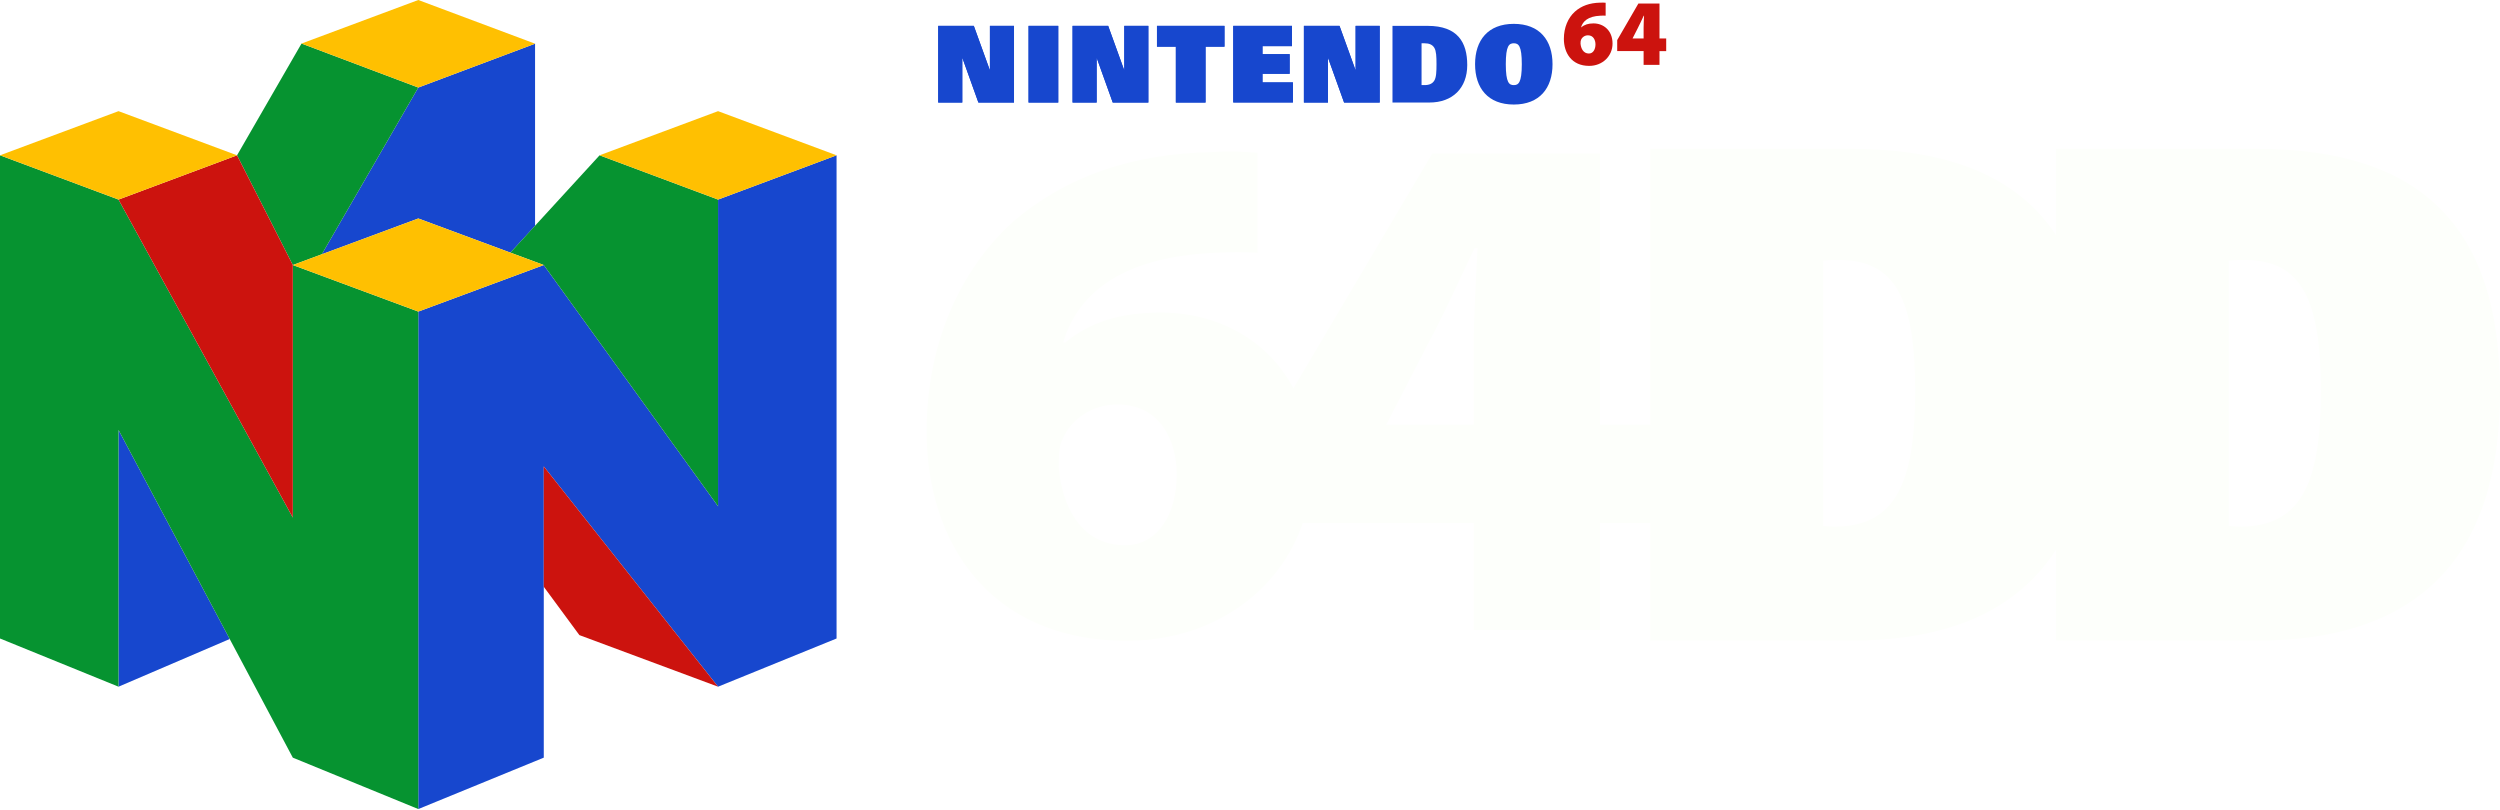
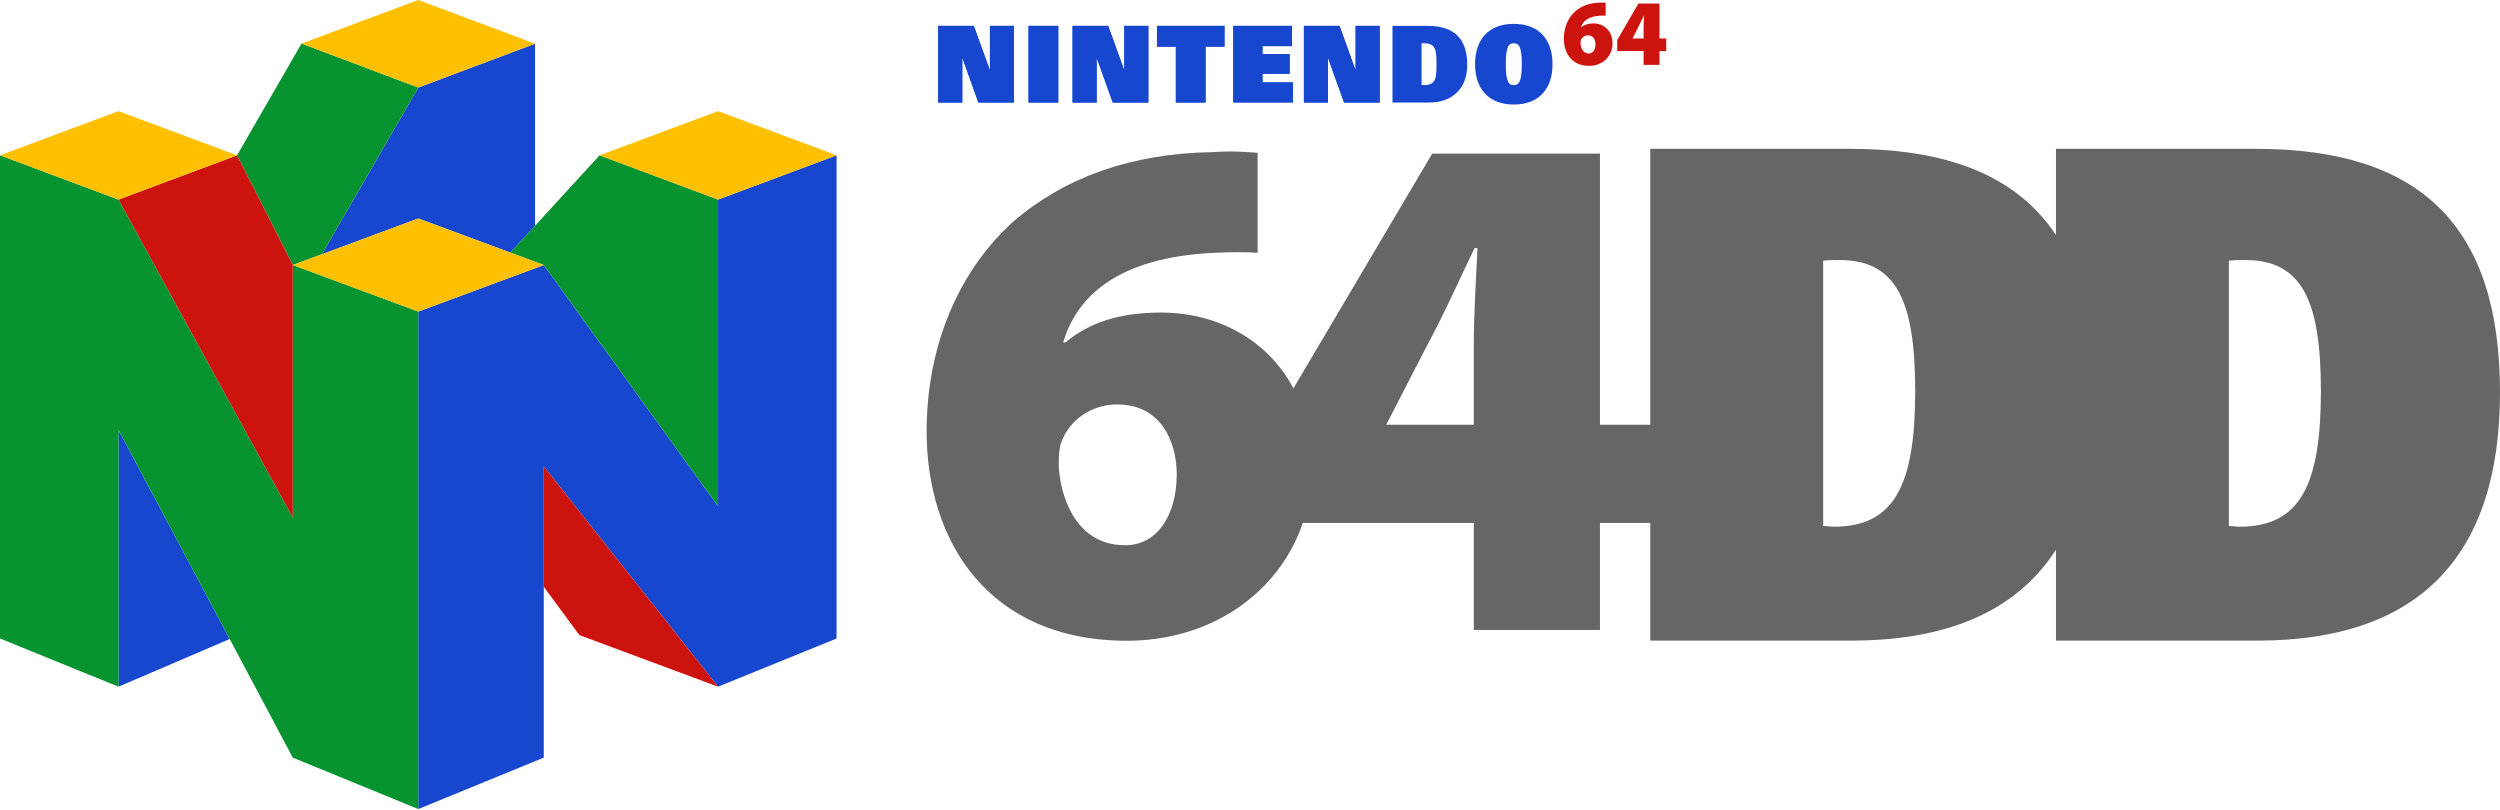
- <svg xmlns="http://www.w3.org/2000/svg" height="183.471" width="566.929">
-   <g stroke-width=".306">
-     <path d="m115.743 57.29 5.593-6.077V9.907l-26.48 9.944-21.881 37.815 21.882-8.12zM162.834 45.258l26.875-10.038v109.572l-26.875 10.93-39.521-49.948v66.038l-28.456 11.659V70.657l28.456-10.554 39.52 54.705zM26.876 155.722l25.216-10.813L26.876 97.5z" fill="#1747ce" />
-     <path d="m72.975 57.666 21.882-37.815-26.48-9.977L53.752 35.22 66.4 60.1zM162.834 45.258v69.55l-39.521-54.705-7.57-2.813 20.224-22.07z" fill="#069330" />
-     <path d="M94.857 70.657 66.4 60.101v57.272L26.876 45.258 0 35.22v109.572l26.876 10.93V97.5L66.4 171.812l28.457 11.659z" fill="#069330" />
-     <path d="M66.4 117.373 26.876 45.258 53.752 35.22 66.4 60.1zM123.313 105.774v27.288l8.074 10.96 31.447 11.7z" fill="#cc130e" />
-     <g fill="#ffc001">
-       <path d="M94.857 70.657 66.4 60.101l28.457-10.556 28.456 10.556zM162.834 25.206l26.875 10.014-26.875 10.038-26.876-10.038zM26.876 25.206 53.752 35.22 26.876 45.258 0 35.22zM94.857 0l-26.48 9.874 26.48 9.977 26.48-9.944z" />
+ <svg xmlns="http://www.w3.org/2000/svg" height="183.471" width="566.929" version="1.1" id="svg167380">
+   <defs id="defs167384" />
+   <g stroke-width=".306" id="g167360">
+     <path d="m115.743 57.29 5.593-6.077V9.907l-26.48 9.944-21.881 37.815 21.882-8.12zM162.834 45.258l26.875-10.038v109.572l-26.875 10.93-39.521-49.948v66.038l-28.456 11.659V70.657l28.456-10.554 39.52 54.705zM26.876 155.722l25.216-10.813L26.876 97.5z" fill="#1747ce" id="path167348" />
+     <path d="m72.975 57.666 21.882-37.815-26.48-9.977L53.752 35.22 66.4 60.1zM162.834 45.258v69.55l-39.521-54.705-7.57-2.813 20.224-22.07z" fill="#069330" id="path167350" />
+     <path d="M94.857 70.657 66.4 60.101v57.272L26.876 45.258 0 35.22v109.572l26.876 10.93V97.5L66.4 171.812l28.457 11.659z" fill="#069330" id="path167352" />
+     <path d="M66.4 117.373 26.876 45.258 53.752 35.22 66.4 60.1zM123.313 105.774v27.288l8.074 10.96 31.447 11.7z" fill="#cc130e" id="path167354" />
+     <g fill="#ffc001" id="g167358">
+       <path d="M94.857 70.657 66.4 60.101l28.457-10.556 28.456 10.556zM162.834 25.206l26.875 10.014-26.875 10.038-26.876-10.038zM26.876 25.206 53.752 35.22 26.876 45.258 0 35.22zM94.857 0l-26.48 9.874 26.48 9.977 26.48-9.944z" id="path167356" />
    </g>
  </g>
-   <g stroke-width="5.379">
-     <g fill="#1747ce">
-       <path d="M221.872 23.248h8.076V5.866h-5.464v9.967h-.047l-3.603-9.967h-8.075v17.382h5.46V13.214h.05zM252.338 23.248h8.076V5.866h-5.46v9.967h-.05l-3.603-9.967h-8.074v17.382h5.463V13.214h.047zM304.8 23.248h8.077V5.866h-5.463v9.967h-.048l-3.603-9.967h-8.076v17.382h5.462V13.214h.048zM233.247 5.866h6.736v17.382h-6.736zM266.648 10.587h-4.28V5.866h15.31v4.721h-4.296v12.66h-6.734zM286.296 18.683h6.905v4.559h-13.535V5.861h13.321v4.598h-6.691v1.817h6.16v4.457h-6.16zM315.776 5.866h7.98c6.806 0 8.972 3.731 8.972 8.883 0 5.249-3.342 8.5-8.57 8.5h-8.382zm6.593 13.432h.657c1.083 0 1.81-.321 2.233-1.02.448-.722.498-2.039.498-3.722 0-1.685-.051-2.999-.498-3.722-.424-.7-1.15-1.021-2.233-1.021h-.657zM343.287 5.41c5.864 0 8.781 3.73 8.781 9.146 0 5.418-2.918 9.15-8.781 9.15-5.864 0-8.782-3.732-8.782-9.15 0-5.416 2.916-9.146 8.782-9.146zm0 13.89c1.034 0 1.814-.492 1.814-4.744 0-4.156-.733-4.743-1.814-4.743-1.082 0-1.814.587-1.814 4.743 0 4.252.778 4.744 1.814 4.744z" />
-       <path d="M212.759 23.248h5.46V13.214h.05l3.603 10.034h8.076V5.866h-5.464v9.967h-.047l-3.603-9.967h-8.075zM243.227 23.248h5.463V13.214h.047l3.601 10.034h8.076V5.866h-5.46v9.967h-.05l-3.603-9.967h-8.074zM295.687 23.248h5.462V13.214h.048l3.603 10.034h8.077V5.866h-5.463v9.967h-.048l-3.603-9.967h-8.076zM233.247 5.866h6.736v17.382h-6.736zM277.677 10.587h-4.295v12.66h-6.734v-12.66h-4.28V5.866h15.31zM286.296 18.683h6.905v4.559h-13.535V5.861h13.321v4.598h-6.691v1.817h6.16v4.457h-6.16z" />
+   <g stroke-width="5.379" id="g167370">
+     <g fill="#1747ce" id="g167366">
+       <path d="M221.872 23.248h8.076V5.866h-5.464v9.967h-.047l-3.603-9.967h-8.075v17.382h5.46V13.214h.05zM252.338 23.248h8.076V5.866h-5.46v9.967h-.05l-3.603-9.967h-8.074v17.382h5.463V13.214h.047zM304.8 23.248h8.077V5.866h-5.463v9.967h-.048l-3.603-9.967h-8.076v17.382h5.462V13.214h.048zM233.247 5.866h6.736v17.382h-6.736zM266.648 10.587h-4.28V5.866h15.31v4.721h-4.296v12.66h-6.734zM286.296 18.683h6.905v4.559h-13.535V5.861h13.321v4.598h-6.691v1.817h6.16v4.457h-6.16zM315.776 5.866h7.98c6.806 0 8.972 3.731 8.972 8.883 0 5.249-3.342 8.5-8.57 8.5h-8.382zm6.593 13.432h.657c1.083 0 1.81-.321 2.233-1.02.448-.722.498-2.039.498-3.722 0-1.685-.051-2.999-.498-3.722-.424-.7-1.15-1.021-2.233-1.021h-.657zM343.287 5.41c5.864 0 8.781 3.73 8.781 9.146 0 5.418-2.918 9.15-8.781 9.15-5.864 0-8.782-3.732-8.782-9.15 0-5.416 2.916-9.146 8.782-9.146zm0 13.89c1.034 0 1.814-.492 1.814-4.744 0-4.156-.733-4.743-1.814-4.743-1.082 0-1.814.587-1.814 4.743 0 4.252.778 4.744 1.814 4.744z" id="path167362" />
+       <path d="M212.759 23.248h5.46V13.214h.05l3.603 10.034h8.076V5.866h-5.464v9.967h-.047l-3.603-9.967h-8.075zM243.227 23.248h5.463V13.214h.047l3.601 10.034h8.076V5.866h-5.46v9.967h-.05l-3.603-9.967h-8.074zM295.687 23.248h5.462V13.214h.048l3.603 10.034h8.077V5.866h-5.463v9.967h-.048l-3.603-9.967h-8.076zM233.247 5.866h6.736v17.382h-6.736zM277.677 10.587h-4.295v12.66h-6.734v-12.66h-4.28V5.866h15.31zM286.296 18.683h6.905v4.559h-13.535V5.861h13.321v4.598h-6.691v1.817h6.16v4.457h-6.16z" id="path167364" />
    </g>
-     <path d="M364.115 3.554c-.358-.03-.706-.016-1.193.005-2.841.128-3.99 1.3-4.38 2.626h.069c.708-.6 1.582-.879 2.754-.879 2.253 0 4.312 1.588 4.312 4.566 0 2.85-2.262 5.069-5.297 5.069-3.998 0-5.738-2.958-5.738-6.13 0-2.577.944-4.759 2.493-6.166 1.474-1.323 3.375-1.991 5.702-2.043.616-.034.982 0 1.278.026zm-3.785 8.584c.921 0 1.48-.912 1.48-2.076-.008-.983-.473-2.054-1.708-2.054-.755 0-1.343.463-1.565 1.023-.087.171-.119.416-.119.83.08 1.11.632 2.277 1.888 2.277zM372.722 14.706v-3.119h-5.986V9.095l4.806-8.297h4.783V8.73h1.522v2.858h-1.522v3.12zm0-5.977V6.34c0-.883.055-1.8.101-2.768h-.078c-.445.939-.832 1.832-1.338 2.802l-1.176 2.315-.013.042z" fill="#cc130e" />
+     <path d="M364.115 3.554c-.358-.03-.706-.016-1.193.005-2.841.128-3.99 1.3-4.38 2.626h.069c.708-.6 1.582-.879 2.754-.879 2.253 0 4.312 1.588 4.312 4.566 0 2.85-2.262 5.069-5.297 5.069-3.998 0-5.738-2.958-5.738-6.13 0-2.577.944-4.759 2.493-6.166 1.474-1.323 3.375-1.991 5.702-2.043.616-.034.982 0 1.278.026zm-3.785 8.584c.921 0 1.48-.912 1.48-2.076-.008-.983-.473-2.054-1.708-2.054-.755 0-1.343.463-1.565 1.023-.087.171-.119.416-.119.83.08 1.11.632 2.277 1.888 2.277zM372.722 14.706v-3.119h-5.986V9.095l4.806-8.297h4.783V8.73h1.522v2.858h-1.522v3.12zm0-5.977V6.34c0-.883.055-1.8.101-2.768h-.078c-.445.939-.832 1.832-1.338 2.802l-1.176 2.315-.013.042z" fill="#cc130e" id="path167368" />
  </g>
-   <g fill="#fdfffb" stroke-width="1.002">
-     <path d="M285.193 34.658c-2.356-.165-5.385-.496-10.266-.165-18.344.33-33.323 5.623-45.103 15.712-12.118 10.916-19.691 27.786-19.691 47.633 0 24.644 13.8 47.468 45.44 47.468 24.066 0 41.906-17.201 41.906-39.198 0-22.99-16.325-35.229-34.164-35.229-9.257 0-16.157 2.15-21.71 6.781h-.505c3.029-10.254 12.117-19.35 34.5-20.343 3.871-.165 6.732-.165 9.593 0zm-30.125 88.981c-9.93 0-14.305-8.93-14.978-17.697 0-3.142.168-4.961.841-6.285 1.851-4.465 6.564-7.938 12.454-7.938 9.761 0 13.464 8.27 13.464 15.877 0 9.097-4.376 16.043-11.613 16.043z" />
-     <path d="M362.825 142.85v-24.262h12.117V96.319h-12.117V34.831H324.79l-38.035 64.313v19.444h47.46v24.263zm-48.47-46.53.17-.333 9.255-17.948c4.04-7.478 7.069-14.458 10.603-21.77h.673c-.336 7.644-.841 14.624-.841 21.604v18.446zM505.44 119.287V59.118c1.27-.154 2.538-.154 3.667-.154 12.693 0 17.206 8.816 17.206 29.698 0 21.5-4.796 30.78-18.476 30.78-.705 0-1.55-.155-2.397-.155zm-39.207 25.986h45.694c36.527 0 55.003-19.025 55.003-56.302 0-37.586-17.911-55.22-55.285-55.22h-45.412z" />
-     <path d="M413.44 119.287V59.118c1.27-.154 2.539-.154 3.667-.154 12.693 0 17.206 8.816 17.206 29.698 0 21.5-4.795 30.78-18.475 30.78-.706 0-1.552-.155-2.398-.155zm-39.207 25.986h45.694c36.528 0 55.003-19.025 55.003-56.302 0-37.586-17.911-55.22-55.285-55.22h-45.412z" />
+   <g fill="#fdfffb" stroke-width="1.002" id="g167378" style="fill:#666666">
+     <path d="M285.193 34.658c-2.356-.165-5.385-.496-10.266-.165-18.344.33-33.323 5.623-45.103 15.712-12.118 10.916-19.691 27.786-19.691 47.633 0 24.644 13.8 47.468 45.44 47.468 24.066 0 41.906-17.201 41.906-39.198 0-22.99-16.325-35.229-34.164-35.229-9.257 0-16.157 2.15-21.71 6.781h-.505c3.029-10.254 12.117-19.35 34.5-20.343 3.871-.165 6.732-.165 9.593 0zm-30.125 88.981c-9.93 0-14.305-8.93-14.978-17.697 0-3.142.168-4.961.841-6.285 1.851-4.465 6.564-7.938 12.454-7.938 9.761 0 13.464 8.27 13.464 15.877 0 9.097-4.376 16.043-11.613 16.043z" id="path167372" style="fill:#666666" />
+     <path d="M362.825 142.85v-24.262h12.117V96.319h-12.117V34.831H324.79l-38.035 64.313v19.444h47.46v24.263zm-48.47-46.53.17-.333 9.255-17.948c4.04-7.478 7.069-14.458 10.603-21.77h.673c-.336 7.644-.841 14.624-.841 21.604v18.446zM505.44 119.287V59.118c1.27-.154 2.538-.154 3.667-.154 12.693 0 17.206 8.816 17.206 29.698 0 21.5-4.796 30.78-18.476 30.78-.705 0-1.55-.155-2.397-.155zm-39.207 25.986h45.694c36.527 0 55.003-19.025 55.003-56.302 0-37.586-17.911-55.22-55.285-55.22h-45.412z" id="path167374" style="fill:#666666" />
+     <path d="M413.44 119.287V59.118c1.27-.154 2.539-.154 3.667-.154 12.693 0 17.206 8.816 17.206 29.698 0 21.5-4.795 30.78-18.475 30.78-.706 0-1.552-.155-2.398-.155zm-39.207 25.986h45.694c36.528 0 55.003-19.025 55.003-56.302 0-37.586-17.911-55.22-55.285-55.22h-45.412z" id="path167376" style="fill:#666666" />
  </g>
</svg>
